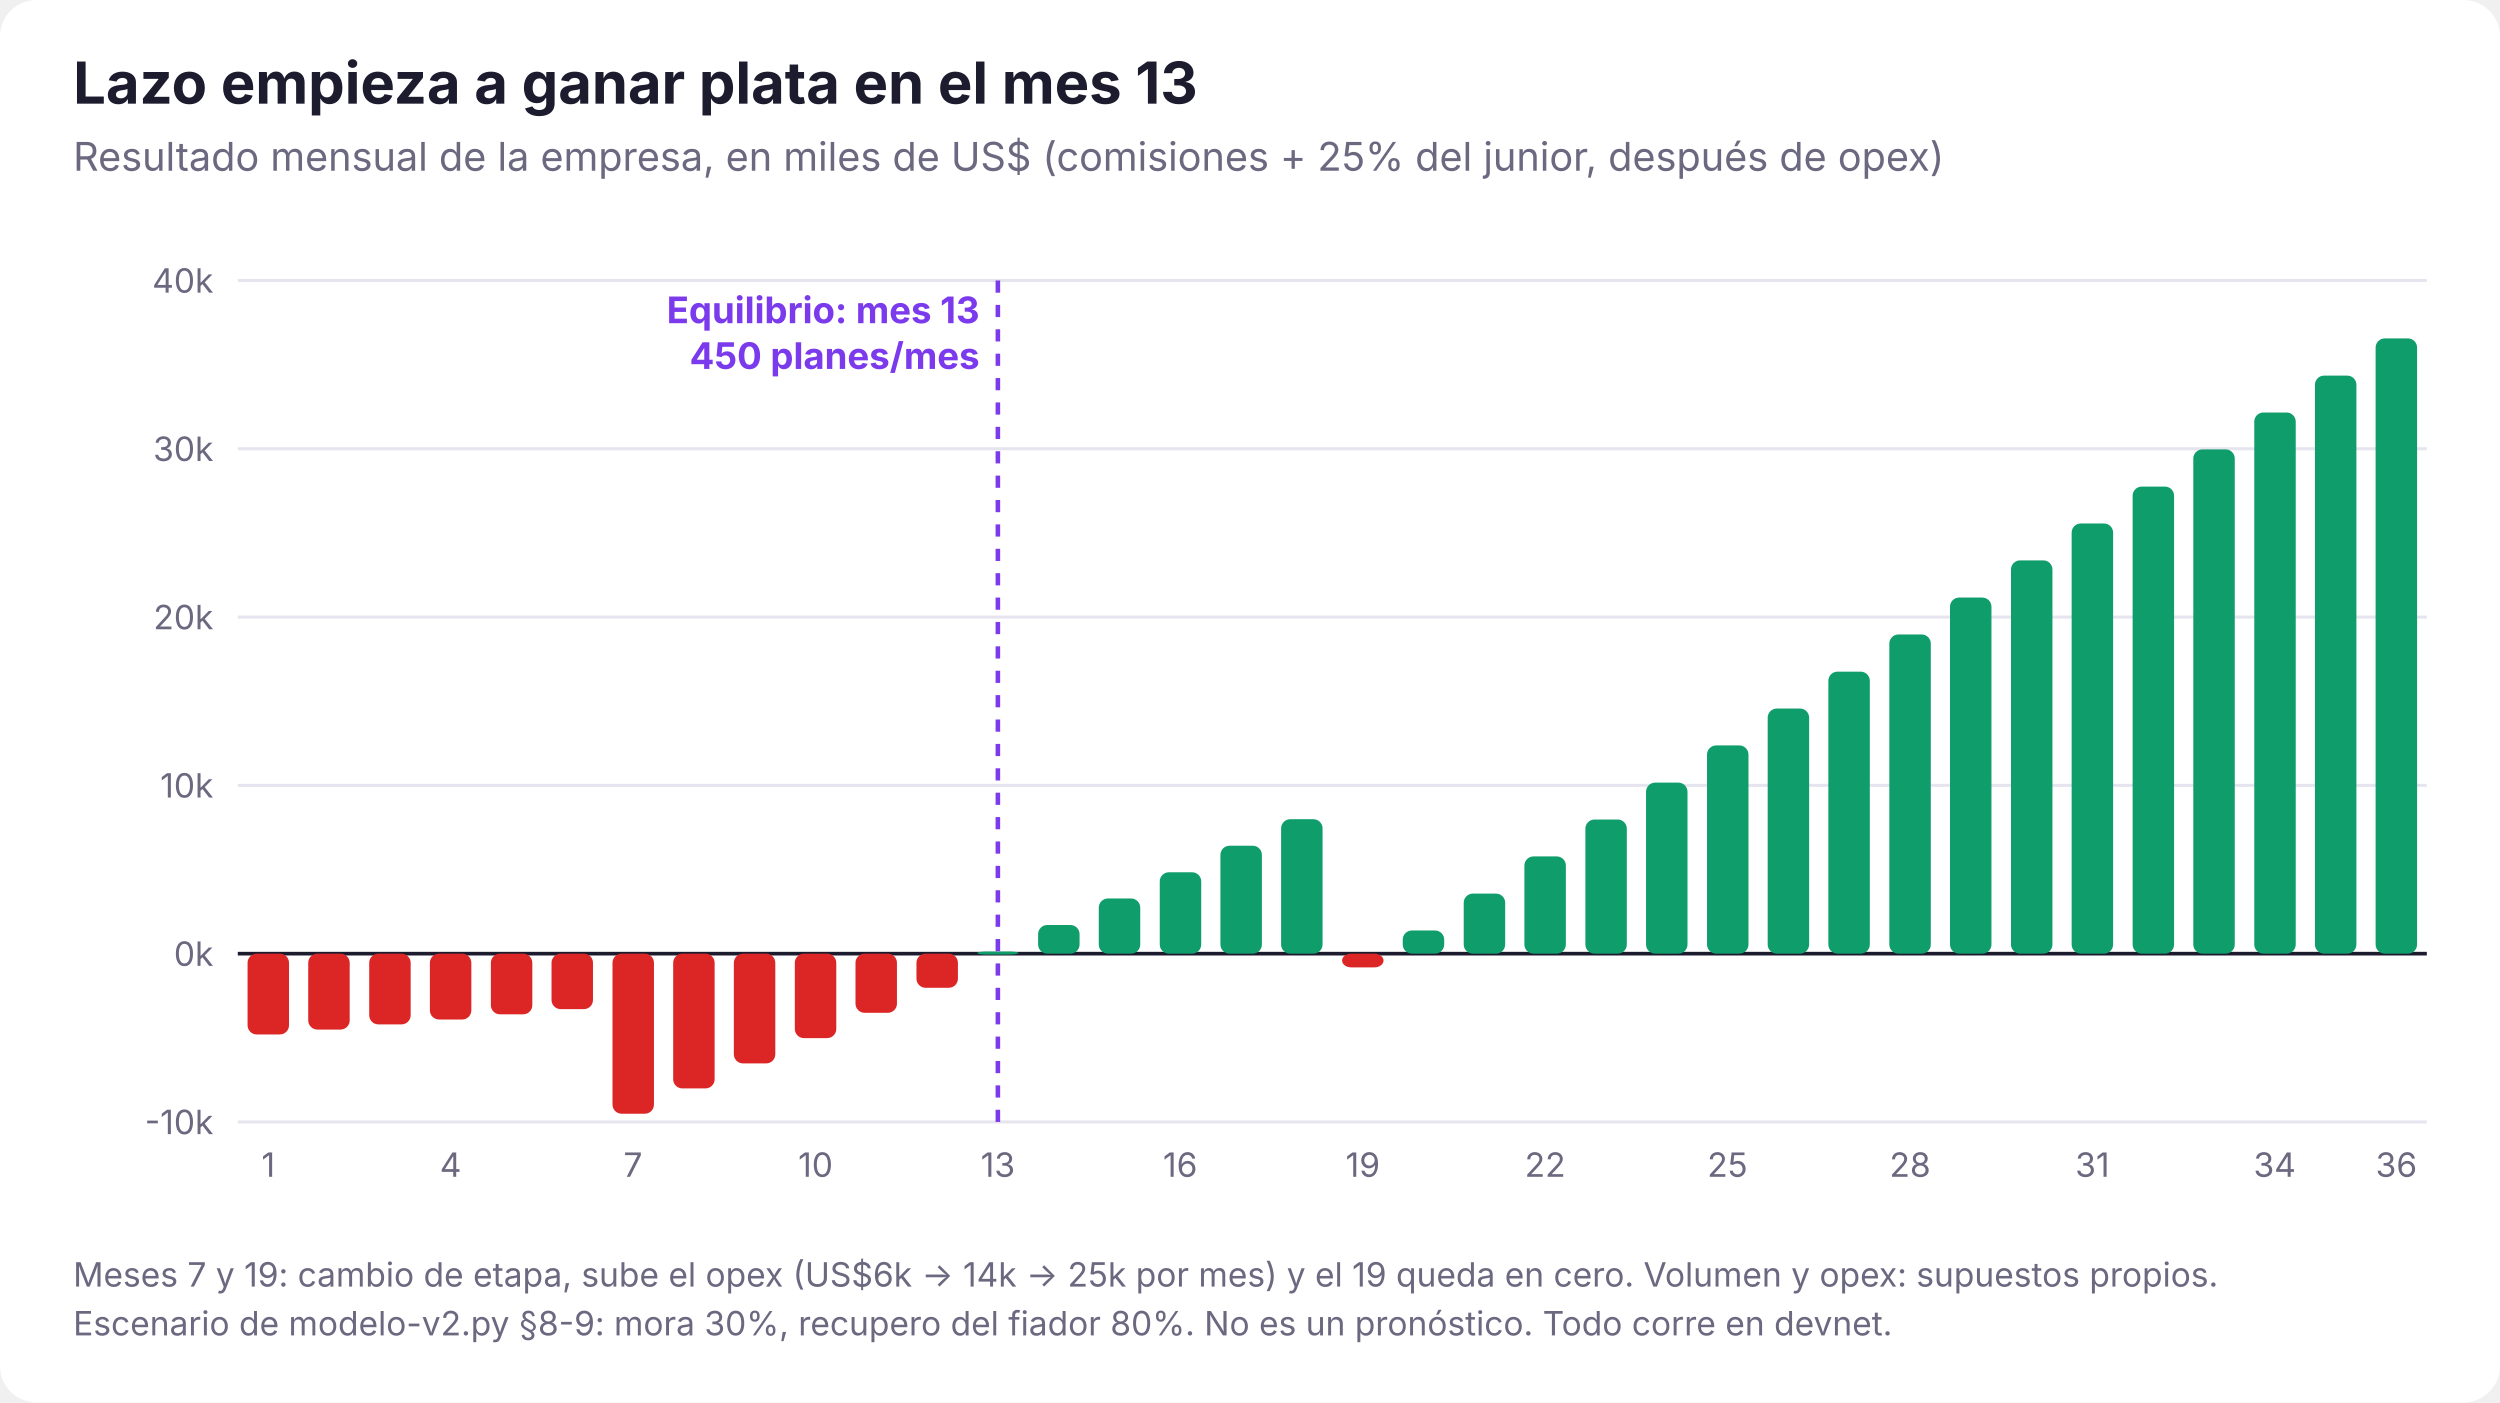
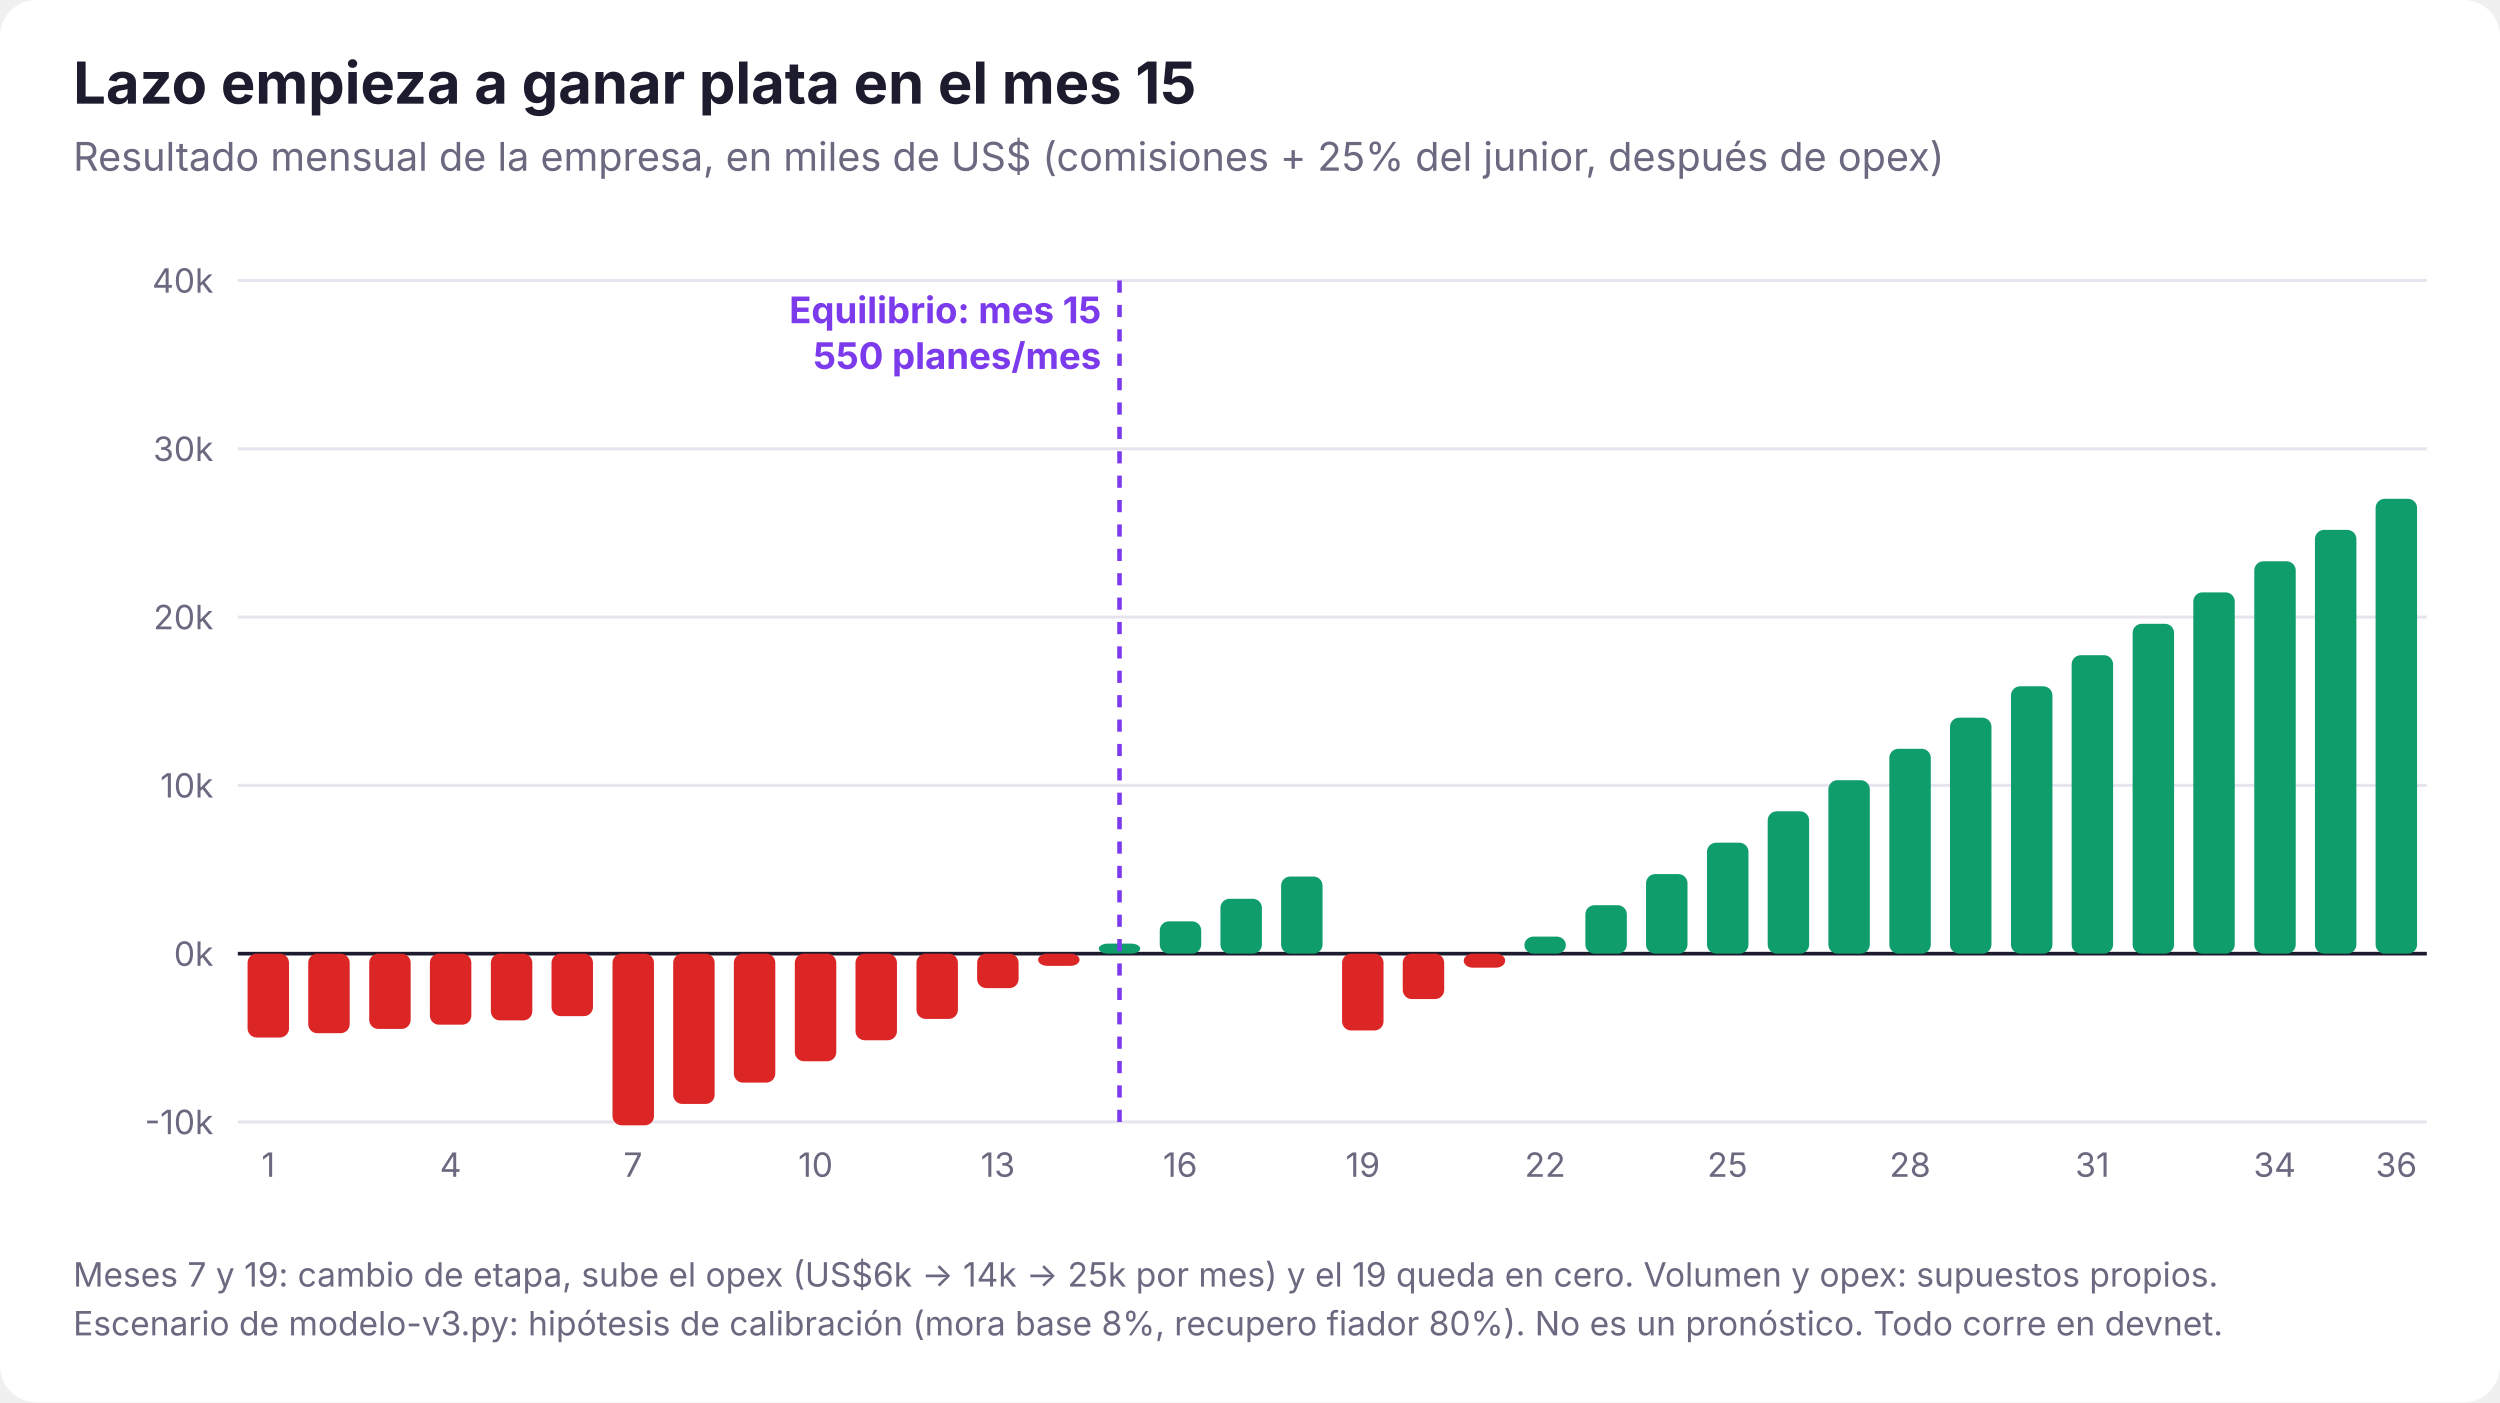
<svg xmlns="http://www.w3.org/2000/svg" width="820" height="460" viewBox="0 0 820 460" font-family="Inter, -apple-system, 'Segoe UI', Helvetica, Arial, sans-serif">
  <rect width="820" height="460" fill="#ffffff" rx="12" />
-   <text x="24.0" y="34.0" font-size="19" fill="#1d1b2e" text-anchor="start" font-weight="700">Lazo empieza a ganar plata en el mes 13</text>
+   <text x="24.0" y="34.0" font-size="19" fill="#1d1b2e" text-anchor="start" font-weight="700">Lazo empieza a ganar plata en el mes 15</text>
  <text x="24.0" y="56.0" font-size="13" fill="#6b6880" text-anchor="start" font-weight="normal">Resultado mensual de la empresa, en miles de US$ (comisiones + 25% del junior, después de opex)</text>
  <line x1="78" x2="796" y1="368.0" y2="368.0" stroke="#e6e4ef" stroke-width="1" />
  <text x="70.0" y="372.0" font-size="11" fill="#6b6880" text-anchor="end" font-weight="normal">-10k</text>
  <line x1="78" x2="796" y1="312.8" y2="312.8" stroke="#1d1b2e" stroke-width="1.2" />
  <text x="70.0" y="316.8" font-size="11" fill="#6b6880" text-anchor="end" font-weight="normal">0k</text>
  <line x1="78" x2="796" y1="257.6" y2="257.6" stroke="#e6e4ef" stroke-width="1" />
  <text x="70.0" y="261.6" font-size="11" fill="#6b6880" text-anchor="end" font-weight="normal">10k</text>
  <line x1="78" x2="796" y1="202.4" y2="202.4" stroke="#e6e4ef" stroke-width="1" />
  <text x="70.0" y="206.4" font-size="11" fill="#6b6880" text-anchor="end" font-weight="normal">20k</text>
  <line x1="78" x2="796" y1="147.2" y2="147.2" stroke="#e6e4ef" stroke-width="1" />
  <text x="70.0" y="151.2" font-size="11" fill="#6b6880" text-anchor="end" font-weight="normal">30k</text>
  <line x1="78" x2="796" y1="92.0" y2="92.0" stroke="#e6e4ef" stroke-width="1" />
  <text x="70.0" y="96.0" font-size="11" fill="#6b6880" text-anchor="end" font-weight="normal">40k</text>
  <text x="88.0" y="386.0" font-size="11" fill="#6b6880" text-anchor="middle" font-weight="normal">1</text>
-   <rect x="81.2" y="312.8" width="13.6" height="26.5" rx="3" fill="#dc2626" />
-   <rect x="101.1" y="312.8" width="13.6" height="24.9" rx="3" fill="#dc2626" />
-   <rect x="121.1" y="312.8" width="13.6" height="23.2" rx="3" fill="#dc2626" />
+   <rect x="81.2" y="312.8" width="13.6" height="27.5" rx="3" fill="#dc2626" />
+   <rect x="101.1" y="312.8" width="13.6" height="26.1" rx="3" fill="#dc2626" />
+   <rect x="121.1" y="312.8" width="13.6" height="24.7" rx="3" fill="#dc2626" />
  <text x="147.8" y="386.0" font-size="11" fill="#6b6880" text-anchor="middle" font-weight="normal">4</text>
-   <rect x="141.0" y="312.8" width="13.6" height="21.6" rx="3" fill="#dc2626" />
-   <rect x="161.0" y="312.8" width="13.6" height="19.9" rx="3" fill="#dc2626" />
-   <rect x="180.9" y="312.8" width="13.6" height="18.2" rx="3" fill="#dc2626" />
+   <rect x="141.0" y="312.8" width="13.6" height="23.3" rx="3" fill="#dc2626" />
+   <rect x="161.0" y="312.8" width="13.6" height="21.9" rx="3" fill="#dc2626" />
+   <rect x="180.9" y="312.8" width="13.6" height="20.5" rx="3" fill="#dc2626" />
  <text x="207.6" y="386.0" font-size="11" fill="#6b6880" text-anchor="middle" font-weight="normal">7</text>
-   <rect x="200.9" y="312.8" width="13.6" height="52.5" rx="3" fill="#dc2626" />
-   <rect x="220.8" y="312.8" width="13.6" height="44.2" rx="3" fill="#dc2626" />
-   <rect x="240.7" y="312.8" width="13.6" height="36.0" rx="3" fill="#dc2626" />
+   <rect x="200.9" y="312.8" width="13.6" height="56.3" rx="3" fill="#dc2626" />
+   <rect x="220.8" y="312.8" width="13.6" height="49.3" rx="3" fill="#dc2626" />
+   <rect x="240.7" y="312.8" width="13.6" height="42.3" rx="3" fill="#dc2626" />
  <text x="267.5" y="386.0" font-size="11" fill="#6b6880" text-anchor="middle" font-weight="normal">10</text>
-   <rect x="260.7" y="312.8" width="13.6" height="27.7" rx="3" fill="#dc2626" />
-   <rect x="280.6" y="312.8" width="13.6" height="19.4" rx="3" fill="#dc2626" />
-   <rect x="300.6" y="312.8" width="13.6" height="11.2" rx="3" fill="#dc2626" />
+   <rect x="260.7" y="312.8" width="13.6" height="35.3" rx="3" fill="#dc2626" />
+   <rect x="280.6" y="312.8" width="13.6" height="28.4" rx="3" fill="#dc2626" />
+   <rect x="300.6" y="312.8" width="13.6" height="21.4" rx="3" fill="#dc2626" />
  <text x="327.3" y="386.0" font-size="11" fill="#6b6880" text-anchor="middle" font-weight="normal">13</text>
-   <rect x="320.5" y="312.1" width="13.6" height="1.0" rx="3" fill="#0f9d6b" />
-   <rect x="340.5" y="303.4" width="13.6" height="9.4" rx="3" fill="#0f9d6b" />
-   <rect x="360.4" y="294.7" width="13.6" height="18.1" rx="3" fill="#0f9d6b" />
+   <rect x="320.5" y="312.8" width="13.6" height="11.3" rx="3" fill="#dc2626" />
+   <rect x="340.5" y="312.8" width="13.6" height="4.0" rx="3" fill="#dc2626" />
+   <rect x="360.4" y="309.5" width="13.6" height="3.3" rx="3" fill="#0f9d6b" />
  <text x="387.1" y="386.0" font-size="11" fill="#6b6880" text-anchor="middle" font-weight="normal">16</text>
-   <rect x="380.4" y="286.1" width="13.6" height="26.7" rx="3" fill="#0f9d6b" />
-   <rect x="400.3" y="277.4" width="13.6" height="35.4" rx="3" fill="#0f9d6b" />
-   <rect x="420.2" y="268.7" width="13.6" height="44.1" rx="3" fill="#0f9d6b" />
+   <rect x="380.4" y="302.2" width="13.6" height="10.6" rx="3" fill="#0f9d6b" />
+   <rect x="400.3" y="294.8" width="13.6" height="18.0" rx="3" fill="#0f9d6b" />
+   <rect x="420.2" y="287.5" width="13.6" height="25.3" rx="3" fill="#0f9d6b" />
  <text x="447.0" y="386.0" font-size="11" fill="#6b6880" text-anchor="middle" font-weight="normal">19</text>
-   <rect x="440.2" y="312.8" width="13.6" height="4.5" rx="3" fill="#dc2626" />
-   <rect x="460.1" y="305.2" width="13.6" height="7.6" rx="3" fill="#0f9d6b" />
-   <rect x="480.1" y="293.1" width="13.6" height="19.7" rx="3" fill="#0f9d6b" />
+   <rect x="440.2" y="312.8" width="13.6" height="25.2" rx="3" fill="#dc2626" />
+   <rect x="460.1" y="312.8" width="13.6" height="14.9" rx="3" fill="#dc2626" />
+   <rect x="480.1" y="312.8" width="13.6" height="4.6" rx="3" fill="#dc2626" />
  <text x="506.8" y="386.0" font-size="11" fill="#6b6880" text-anchor="middle" font-weight="normal">22</text>
-   <rect x="500.0" y="280.9" width="13.6" height="31.9" rx="3" fill="#0f9d6b" />
-   <rect x="520.0" y="268.8" width="13.6" height="44.0" rx="3" fill="#0f9d6b" />
-   <rect x="539.9" y="256.7" width="13.6" height="56.1" rx="3" fill="#0f9d6b" />
+   <rect x="500.0" y="307.2" width="13.6" height="5.6" rx="3" fill="#0f9d6b" />
+   <rect x="520.0" y="296.9" width="13.6" height="15.9" rx="3" fill="#0f9d6b" />
+   <rect x="539.9" y="286.7" width="13.6" height="26.1" rx="3" fill="#0f9d6b" />
  <text x="566.6" y="386.0" font-size="11" fill="#6b6880" text-anchor="middle" font-weight="normal">25</text>
-   <rect x="559.9" y="244.5" width="13.6" height="68.3" rx="3" fill="#0f9d6b" />
-   <rect x="579.8" y="232.4" width="13.6" height="80.4" rx="3" fill="#0f9d6b" />
-   <rect x="599.7" y="220.3" width="13.6" height="92.5" rx="3" fill="#0f9d6b" />
+   <rect x="559.9" y="276.4" width="13.6" height="36.4" rx="3" fill="#0f9d6b" />
+   <rect x="579.8" y="266.1" width="13.6" height="46.7" rx="3" fill="#0f9d6b" />
+   <rect x="599.7" y="255.9" width="13.6" height="56.9" rx="3" fill="#0f9d6b" />
  <text x="626.5" y="386.0" font-size="11" fill="#6b6880" text-anchor="middle" font-weight="normal">28</text>
-   <rect x="619.7" y="208.1" width="13.6" height="104.7" rx="3" fill="#0f9d6b" />
-   <rect x="639.6" y="196.0" width="13.6" height="116.8" rx="3" fill="#0f9d6b" />
-   <rect x="659.6" y="183.8" width="13.6" height="129.0" rx="3" fill="#0f9d6b" />
+   <rect x="619.7" y="245.6" width="13.6" height="67.2" rx="3" fill="#0f9d6b" />
+   <rect x="639.6" y="235.4" width="13.6" height="77.4" rx="3" fill="#0f9d6b" />
+   <rect x="659.6" y="225.1" width="13.6" height="87.7" rx="3" fill="#0f9d6b" />
  <text x="686.3" y="386.0" font-size="11" fill="#6b6880" text-anchor="middle" font-weight="normal">31</text>
-   <rect x="679.5" y="171.7" width="13.6" height="141.1" rx="3" fill="#0f9d6b" />
-   <rect x="699.5" y="159.6" width="13.6" height="153.2" rx="3" fill="#0f9d6b" />
-   <rect x="719.4" y="147.4" width="13.6" height="165.4" rx="3" fill="#0f9d6b" />
+   <rect x="679.5" y="214.9" width="13.6" height="97.9" rx="3" fill="#0f9d6b" />
+   <rect x="699.5" y="204.6" width="13.6" height="108.2" rx="3" fill="#0f9d6b" />
+   <rect x="719.4" y="194.3" width="13.6" height="118.5" rx="3" fill="#0f9d6b" />
  <text x="746.1" y="386.0" font-size="11" fill="#6b6880" text-anchor="middle" font-weight="normal">34</text>
-   <rect x="739.4" y="135.3" width="13.6" height="177.5" rx="3" fill="#0f9d6b" />
-   <rect x="759.3" y="123.2" width="13.6" height="189.6" rx="3" fill="#0f9d6b" />
+   <rect x="739.4" y="184.1" width="13.6" height="128.7" rx="3" fill="#0f9d6b" />
+   <rect x="759.3" y="173.8" width="13.6" height="139.0" rx="3" fill="#0f9d6b" />
  <text x="786.0" y="386.0" font-size="11" fill="#6b6880" text-anchor="middle" font-weight="normal">36</text>
-   <rect x="779.2" y="111.0" width="13.6" height="201.8" rx="3" fill="#0f9d6b" />
-   <line x1="327.3" x2="327.3" y1="92" y2="368" stroke="#7c3aed" stroke-dasharray="4 4" stroke-width="1.5" />
-   <text x="321.3" y="106.0" font-size="12" fill="#7c3aed" text-anchor="end" font-weight="700">Equilibrio: mes 13</text>
-   <text x="321.3" y="121.0" font-size="12" fill="#7c3aed" text-anchor="end" font-weight="700">450 planes/mes</text>
+   <rect x="779.2" y="163.6" width="13.6" height="149.2" rx="3" fill="#0f9d6b" />
+   <line x1="367.2" x2="367.2" y1="92" y2="368" stroke="#7c3aed" stroke-dasharray="4 4" stroke-width="1.5" />
+   <text x="361.2" y="106.0" font-size="12" fill="#7c3aed" text-anchor="end" font-weight="700">Equilibrio: mes 15</text>
+   <text x="361.2" y="121.0" font-size="12" fill="#7c3aed" text-anchor="end" font-weight="700">550 planes/mes</text>
  <text x="24.0" y="422.0" font-size="11" fill="#6b6880" text-anchor="start" font-weight="normal">Meses 7 y 19: cambio de etapa, sube el opex (US$6k → 14k → 25k por mes) y el 19 queda en cero. Volumen y opex: supuestos propios.</text>
-   <text x="24.0" y="438.0" font-size="11" fill="#6b6880" text-anchor="start" font-weight="normal">Escenario de modelo-v2.py §8-9: mora 30%, recupero del fiador 80%. No es un pronóstico. Todo corre en devnet.</text>
+   <text x="24.0" y="438.0" font-size="11" fill="#6b6880" text-anchor="start" font-weight="normal">Escenario de modelo-v3.py: hipótesis de calibración (mora base 8%, recupero fiador 80%). No es un pronóstico. Todo corre en devnet.</text>
</svg>
